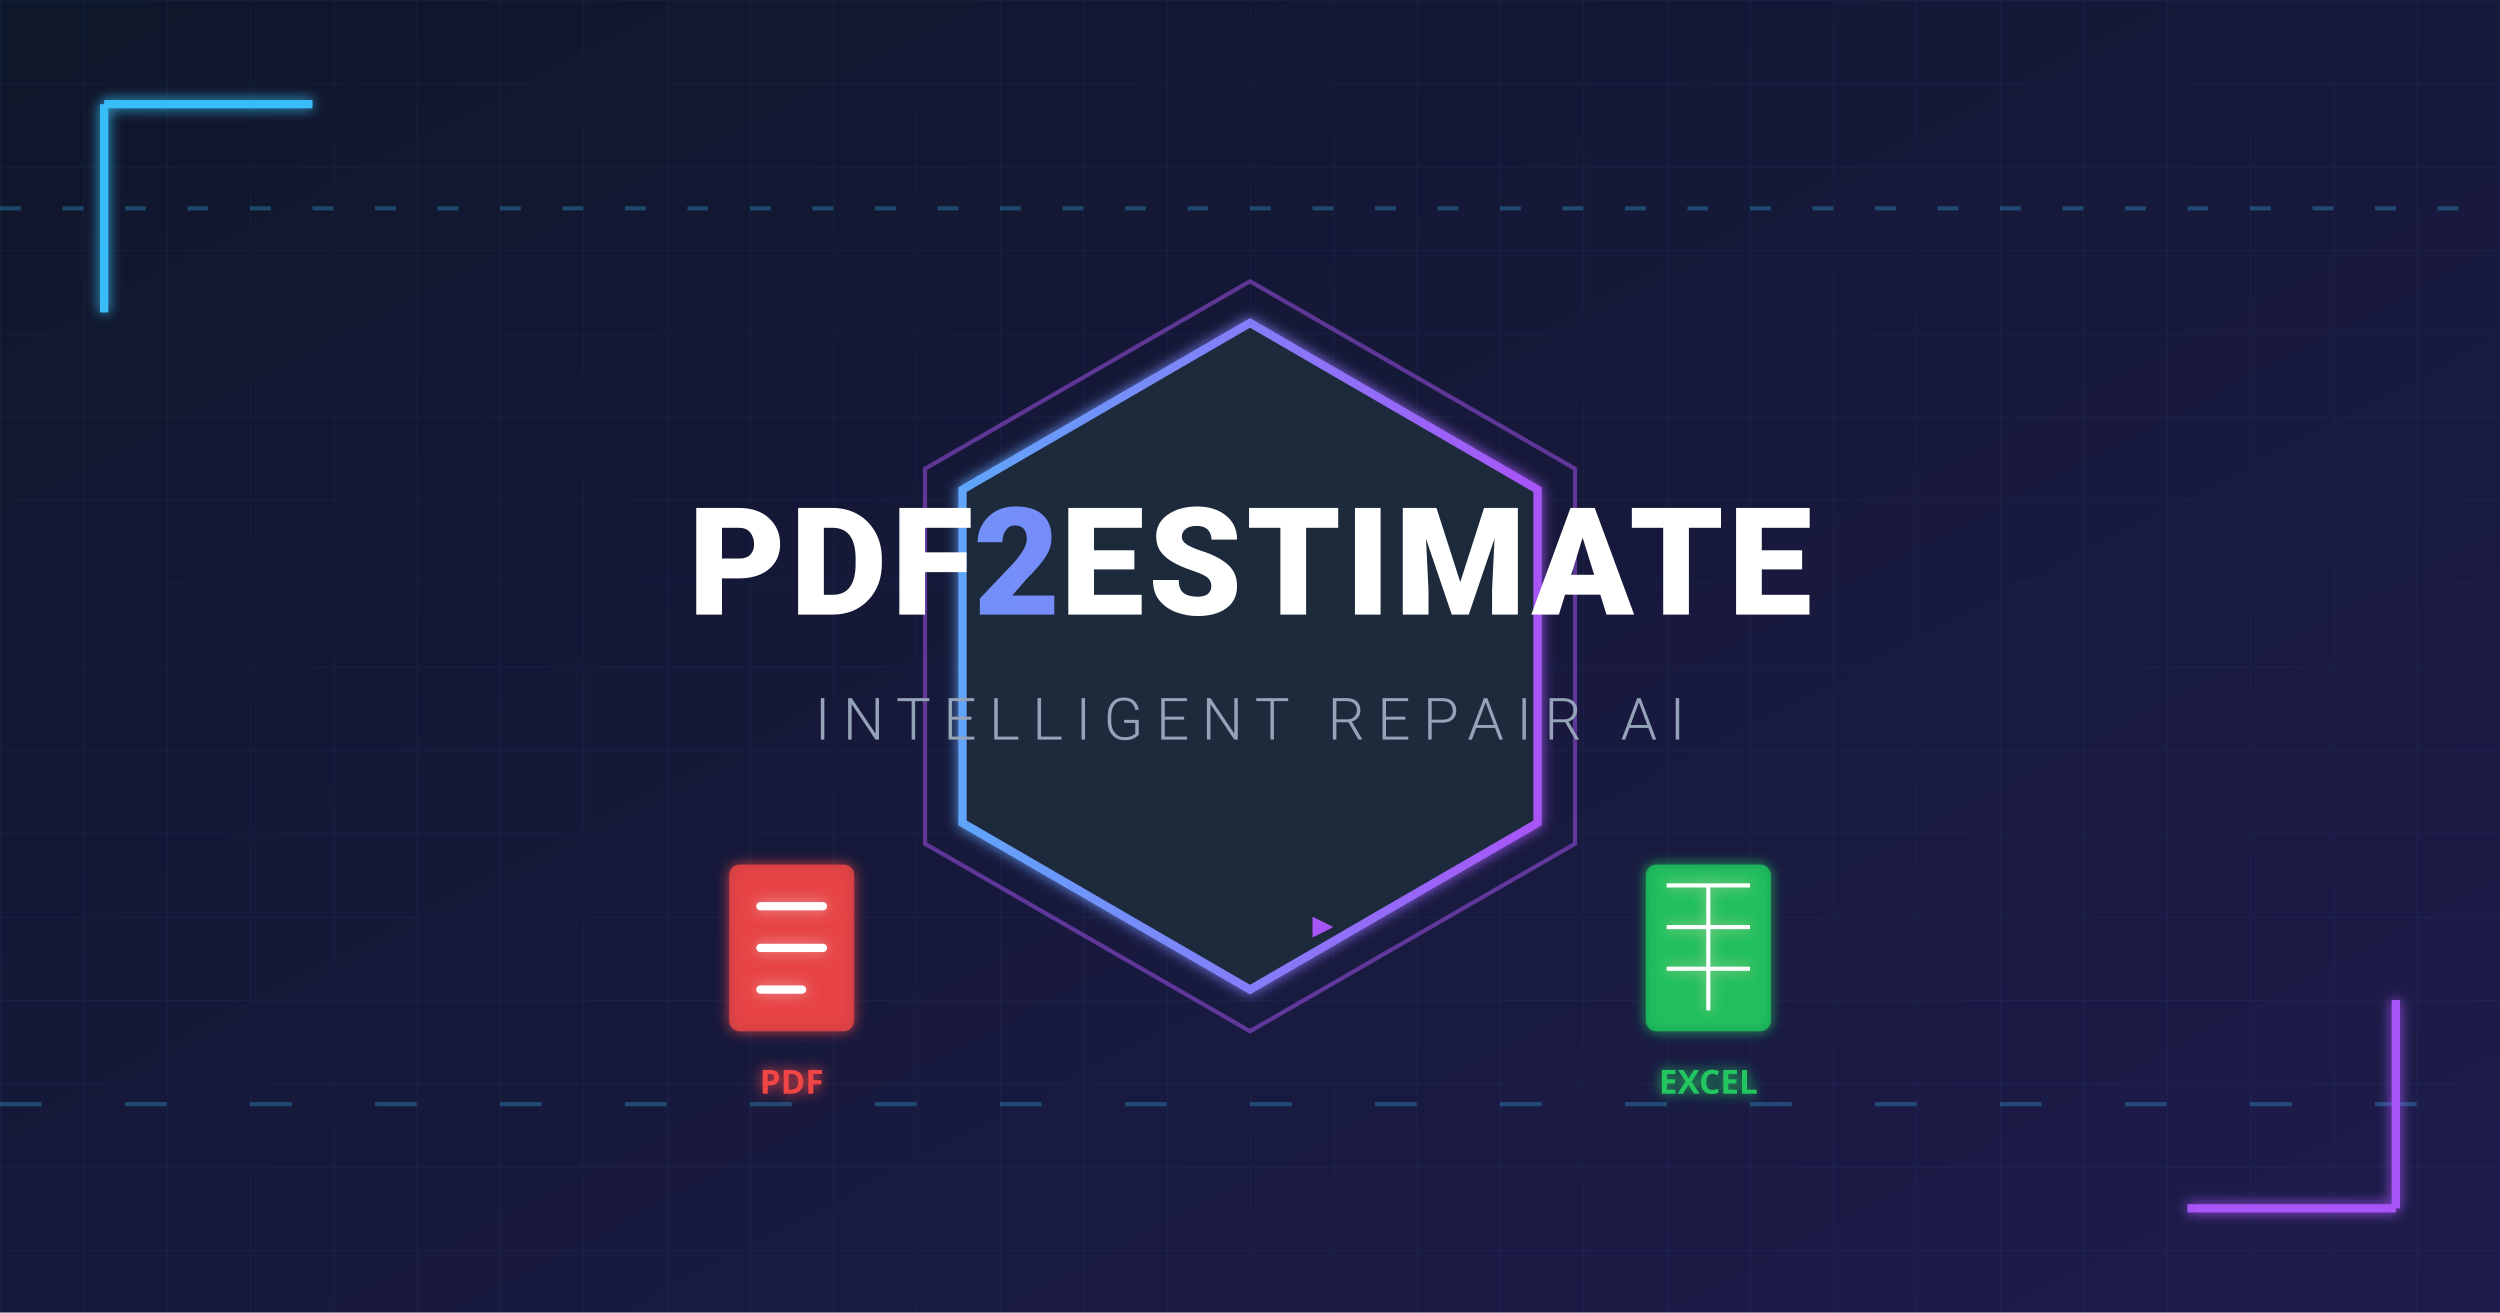
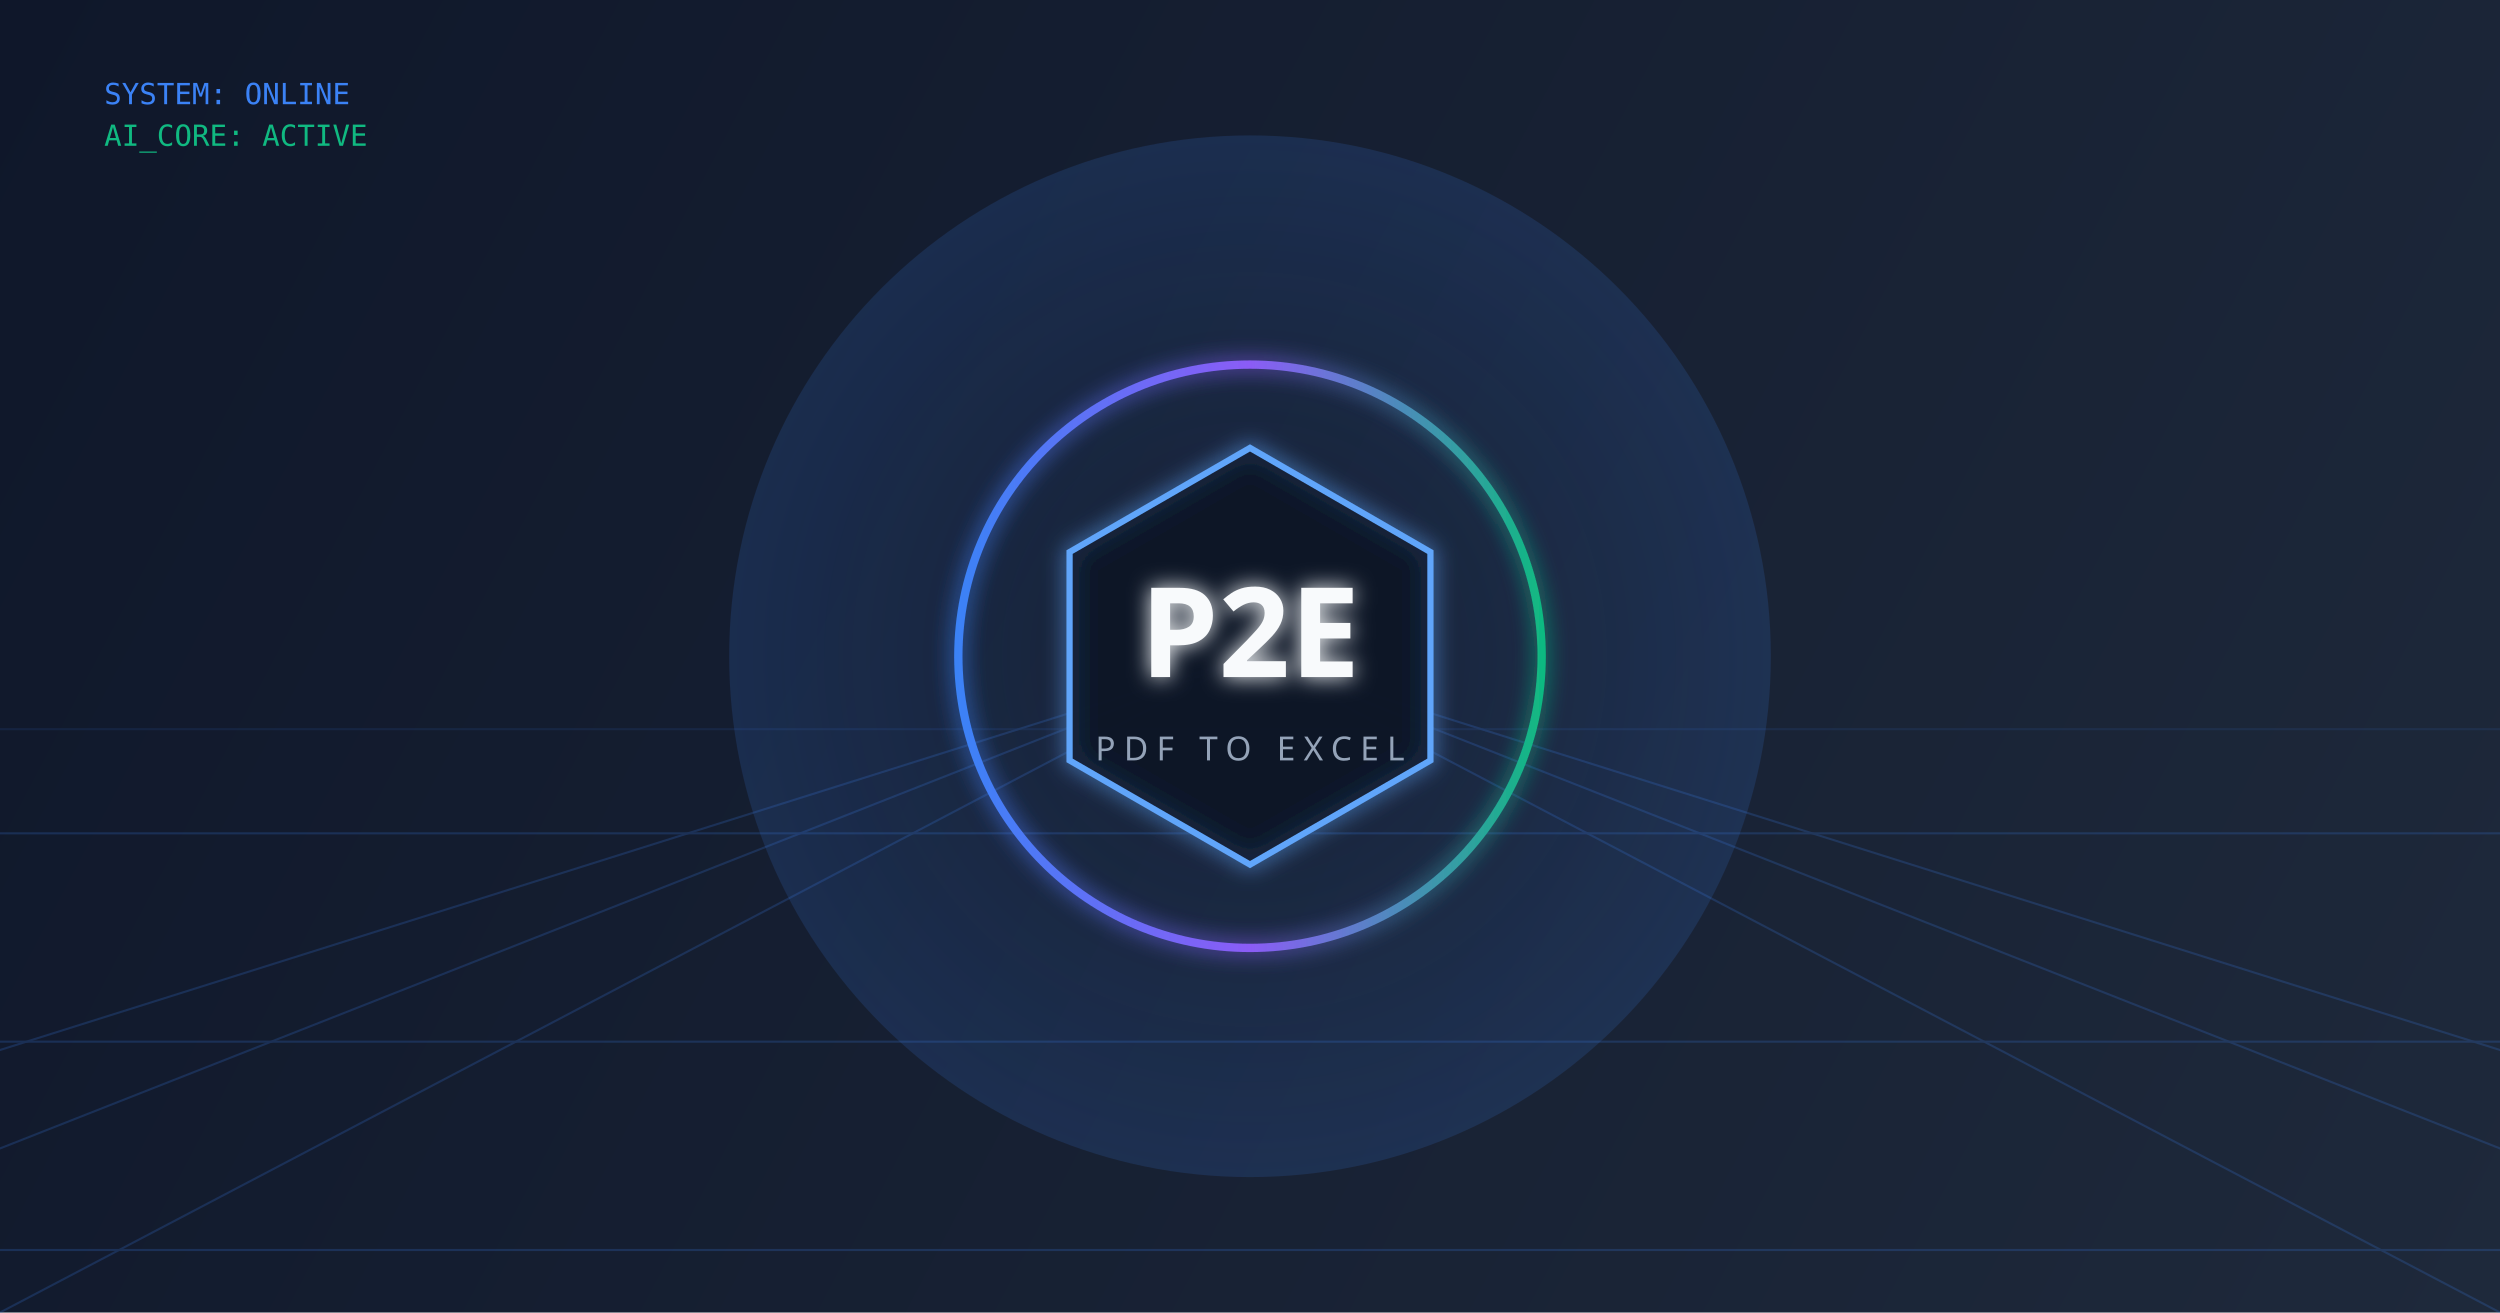
- <svg xmlns="http://www.w3.org/2000/svg" width="1200" height="630" viewBox="0 0 1200 630">
+ <svg xmlns="http://www.w3.org/2000/svg" width="1200" height="630" viewBox="0 0 1200 630" fill="none">
  <defs>
-     <linearGradient id="bgGradient" x1="0%" y1="0%" x2="100%" y2="100%">
-       <stop offset="0%" style="stop-color:#0f172a;stop-opacity:1" />
-       <stop offset="100%" style="stop-color:#1e1b4b;stop-opacity:1" />
+     <linearGradient id="bgGradient" x1="0" y1="0" x2="1200" y2="630" gradientUnits="userSpaceOnUse">
+       <stop offset="0%" stop-color="#0f172a" />
+       <stop offset="100%" stop-color="#1e293b" />
    </linearGradient>
-     <filter id="glow" x="-20%" y="-20%" width="140%" height="140%">
-       <feGaussianBlur stdDeviation="3" result="coloredBlur" />
+     <linearGradient id="glowGradient" x1="0" y1="0" x2="100%" y2="0%">
+       <stop offset="0%" stop-color="#3b82f6" />
+       <stop offset="50%" stop-color="#8b5cf6" />
+       <stop offset="100%" stop-color="#10b981" />
+     </linearGradient>
+     <radialGradient id="scanGradient" cx="50%" cy="50%" r="50%">
+       <stop offset="0%" stop-color="rgba(59, 130, 246, 0)" />
+       <stop offset="100%" stop-color="rgba(59, 130, 246, 0.3)" />
+     </radialGradient>
+     <filter id="neonGlow" x="-50%" y="-50%" width="200%" height="200%">
+       <feGaussianBlur in="SourceGraphic" stdDeviation="5" result="blur" />
+       <feColorMatrix in="blur" type="matrix" values="         1 0 0 0 0         0 1 0 0 0         0 0 1 0 0         0 0 0 18 -7" result="goo" />
      <feMerge>
-         <feMergeNode in="coloredBlur" />
+         <feMergeNode in="blur" />
        <feMergeNode in="SourceGraphic" />
      </feMerge>
    </filter>
-     <pattern id="grid" width="40" height="40" patternUnits="userSpaceOnUse">
-       <path d="M 40 0 L 0 0 0 40" fill="none" stroke="#38bdf8" stroke-width="0.5" stroke-opacity="0.1" />
-     </pattern>
-     <linearGradient id="textGrad" x1="0%" y1="0%" x2="100%" y2="0%">
-       <stop offset="0%" style="stop-color:#60a5fa" />
-       <stop offset="100%" style="stop-color:#a855f7" />
-     </linearGradient>
  </defs>
-   <rect width="100%" height="100%" fill="url(#bgGradient)" />
-   <rect width="100%" height="100%" fill="url(#grid)" />
-   <g stroke="#38bdf8" stroke-width="2" stroke-opacity="0.3">
-     <line x1="0" y1="100" x2="1200" y2="100" stroke-dasharray="10,20">
-       <animate attributeName="stroke-dashoffset" from="0" to="-300" duration="10s" repeatCount="indefinite" />
-     </line>
-     <line x1="0" y1="530" x2="1200" y2="530" stroke-dasharray="20,40">
-       <animate attributeName="stroke-dashoffset" from="0" to="600" duration="15s" repeatCount="indefinite" />
+   <rect width="1200" height="630" fill="url(#bgGradient)" />
+   <g opacity="0.2" stroke="#3b82f6" stroke-width="1">
+     <path d="M0 630 L600 315 L1200 630" fill="none" />
+     <path d="M-200 630 L600 315 L1400 630" fill="none" />
+     <path d="M-400 630 L600 315 L1600 630" fill="none" />
+     <line x1="0" y1="400" x2="1200" y2="400" />
+     <line x1="0" y1="500" x2="1200" y2="500" />
+     <line x1="0" y1="600" x2="1200" y2="600" />
+     <line x1="0" y1="350" x2="1200" y2="350" opacity="0.5">
+       <animate attributeName="y1" values="350;630" duration="3s" repeatCount="indefinite" />
+       <animate attributeName="y2" values="350;630" duration="3s" repeatCount="indefinite" />
+       <animate attributeName="opacity" values="0;0.5;0" duration="3s" repeatCount="indefinite" />
    </line>
  </g>
  <g transform="translate(600, 315)">
-     <polygon points="0,-180 156,-90 156,90 0,180 -156,90 -156,-90" fill="none" stroke="#a855f7" stroke-width="2" stroke-opacity="0.5" />
-     <polygon points="0,-160 138,-80 138,80 0,160 -138,80 -138,-80" fill="#1e293b" stroke="url(#textGrad)" stroke-width="4" filter="url(#glow)">
-       <animate attributeName="stroke-opacity" values="0.5;1;0.5" duration="3s" repeatCount="indefinite" />
-     </polygon>
-     <text x="0" y="-20" font-family="'Segoe UI', Roboto, Helvetica, Arial, sans-serif" font-weight="900" font-size="72" fill="white" text-anchor="middle" letter-spacing="2">
-       PDF<tspan fill="url(#textGrad)">2</tspan>ESTIMATE
+     <circle cx="0" cy="0" r="250" fill="url(#scanGradient)" opacity="0.5">
+       <animateTransform attributeName="transform" type="rotate" from="0 0 0" to="360 0 0" duration="4s" repeatCount="indefinite" />
+     </circle>
+     <circle cx="0" cy="0" r="140" stroke="url(#glowGradient)" stroke-width="4" fill="none" filter="url(#neonGlow)">
+       <animate attributeName="r" values="140;145;140" duration="2s" repeatCount="indefinite" />
+       <animate attributeName="stroke-opacity" values="0.8;1;0.8" duration="2s" repeatCount="indefinite" />
+     </circle>
+     <path d="M0 -100 L86.6 -50 L86.6 50 L0 100 L-86.6 50 L-86.6 -50 Z" fill="rgba(15, 23, 42, 0.9)" stroke="#60a5fa" stroke-width="3" filter="url(#neonGlow)">
+       <animate attributeName="stroke-dasharray" values="0,600;600,0" duration="3s" repeatCount="indefinite" />
+     </path>
+     <text x="0" y="10" font-family="'Segoe UI', sans-serif" font-weight="bold" font-size="60" fill="#f8fafc" text-anchor="middle" filter="url(#neonGlow)">
+       P2E
    </text>
-     <text x="0" y="40" font-family="'Segoe UI', Roboto, Helvetica, Arial, sans-serif" font-weight="300" font-size="28" fill="#94a3b8" text-anchor="middle" letter-spacing="6">
-       INTELLIGENT REPAIR AI
+     <text x="0" y="50" font-family="'Segoe UI', sans-serif" font-size="16" fill="#94a3b8" text-anchor="middle" letter-spacing="4">
+       PDF TO EXCEL
    </text>
-     <g transform="translate(-250, 100)" filter="url(#glow)">
-       <rect x="0" y="0" width="60" height="80" rx="5" fill="#ef4444" opacity="0.8" />
-       <path d="M15,20 L45,20 M15,40 L45,40 M15,60 L35,60" stroke="white" stroke-width="4" stroke-linecap="round" />
-       <text x="30" y="110" fill="#ef4444" font-family="sans-serif" font-size="16" text-anchor="middle" font-weight="bold">PDF</text>
-     </g>
-     <g transform="translate(-30, 130)">
-       <path d="M0,0 L60,0" stroke="url(#textGrad)" stroke-width="4" marker-end="url(#arrowhead)">
-         <animate attributeName="stroke-dasharray" values="0,100;100,0" duration="2s" repeatCount="indefinite" />
-       </path>
-       <polygon points="60,-5 70,0 60,5" fill="#a855f7" />
-     </g>
-     <g transform="translate(190, 100)" filter="url(#glow)">
-       <rect x="0" y="0" width="60" height="80" rx="5" fill="#22c55e" opacity="0.8" />
-       <path d="M10,10 L50,10 M10,30 L50,30 M10,50 L50,50 M30,10 L30,70" stroke="white" stroke-width="2" />
-       <text x="30" y="110" fill="#22c55e" font-family="sans-serif" font-size="16" text-anchor="middle" font-weight="bold">EXCEL</text>
-     </g>
  </g>
-   <path d="M50,50 L150,50 M50,50 L50,150" stroke="#38bdf8" stroke-width="4" fill="none" filter="url(#glow)" />
-   <path d="M1150,580 L1050,580 M1150,580 L1150,480" stroke="#a855f7" stroke-width="4" fill="none" filter="url(#glow)" />
+   <g fill="#4ade80">
+     <circle cx="100" cy="500" r="3" opacity="0">
+       <animate attributeName="cx" values="100;600" duration="2s" begin="0s" repeatCount="indefinite" />
+       <animate attributeName="cy" values="500;315" duration="2s" begin="0s" repeatCount="indefinite" />
+       <animate attributeName="opacity" values="0;1;0" duration="2s" begin="0s" repeatCount="indefinite" />
+     </circle>
+     <circle cx="1100" cy="500" r="3" opacity="0">
+       <animate attributeName="cx" values="1100;600" duration="2.5s" begin="0.5s" repeatCount="indefinite" />
+       <animate attributeName="cy" values="500;315" duration="2.5s" begin="0.5s" repeatCount="indefinite" />
+       <animate attributeName="opacity" values="0;1;0" duration="2.5s" begin="0.5s" repeatCount="indefinite" />
+     </circle>
+   </g>
+   <text x="50" y="50" font-family="monospace" fill="#3b82f6" font-size="14">
+     SYSTEM: ONLINE
+     <animate attributeName="opacity" values="1;0.5;1" duration="1s" repeatCount="indefinite" />
+   </text>
+   <text x="50" y="70" font-family="monospace" fill="#10b981" font-size="14">
+     AI_CORE: ACTIVE
+     <animate attributeName="opacity" values="1;0.5;1" duration="1.5s" repeatCount="indefinite" />
+   </text>
</svg>
